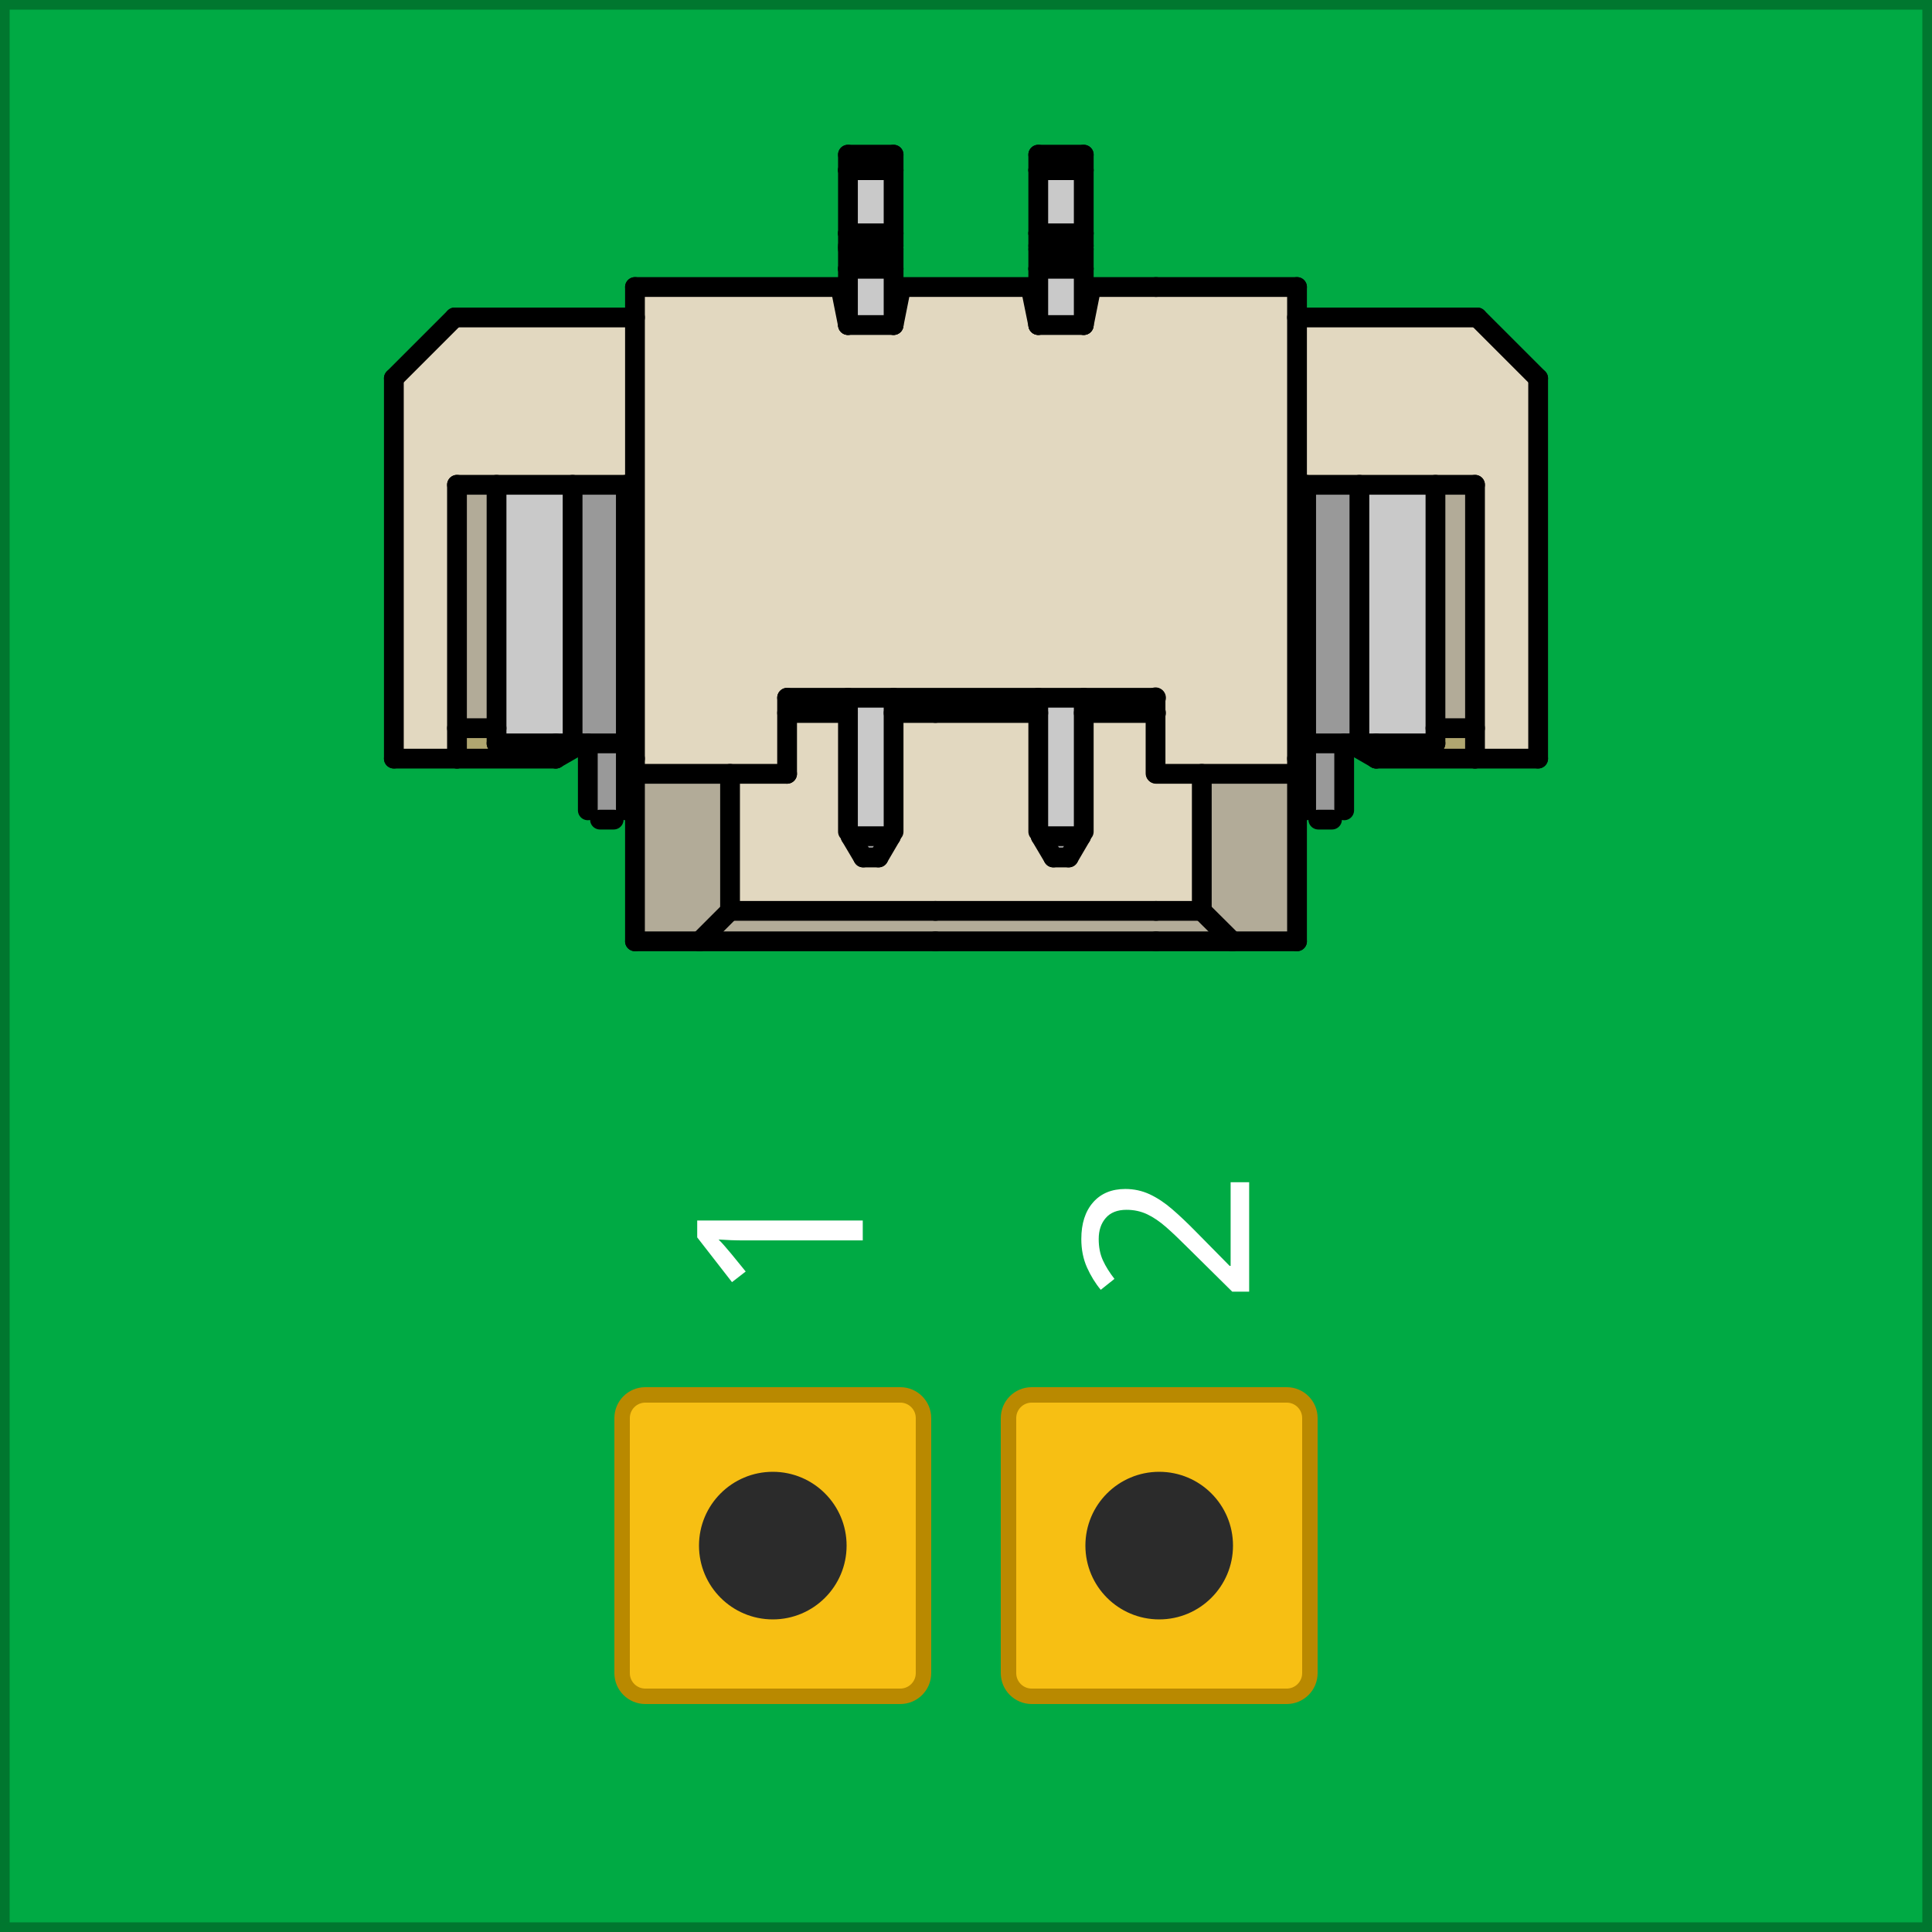
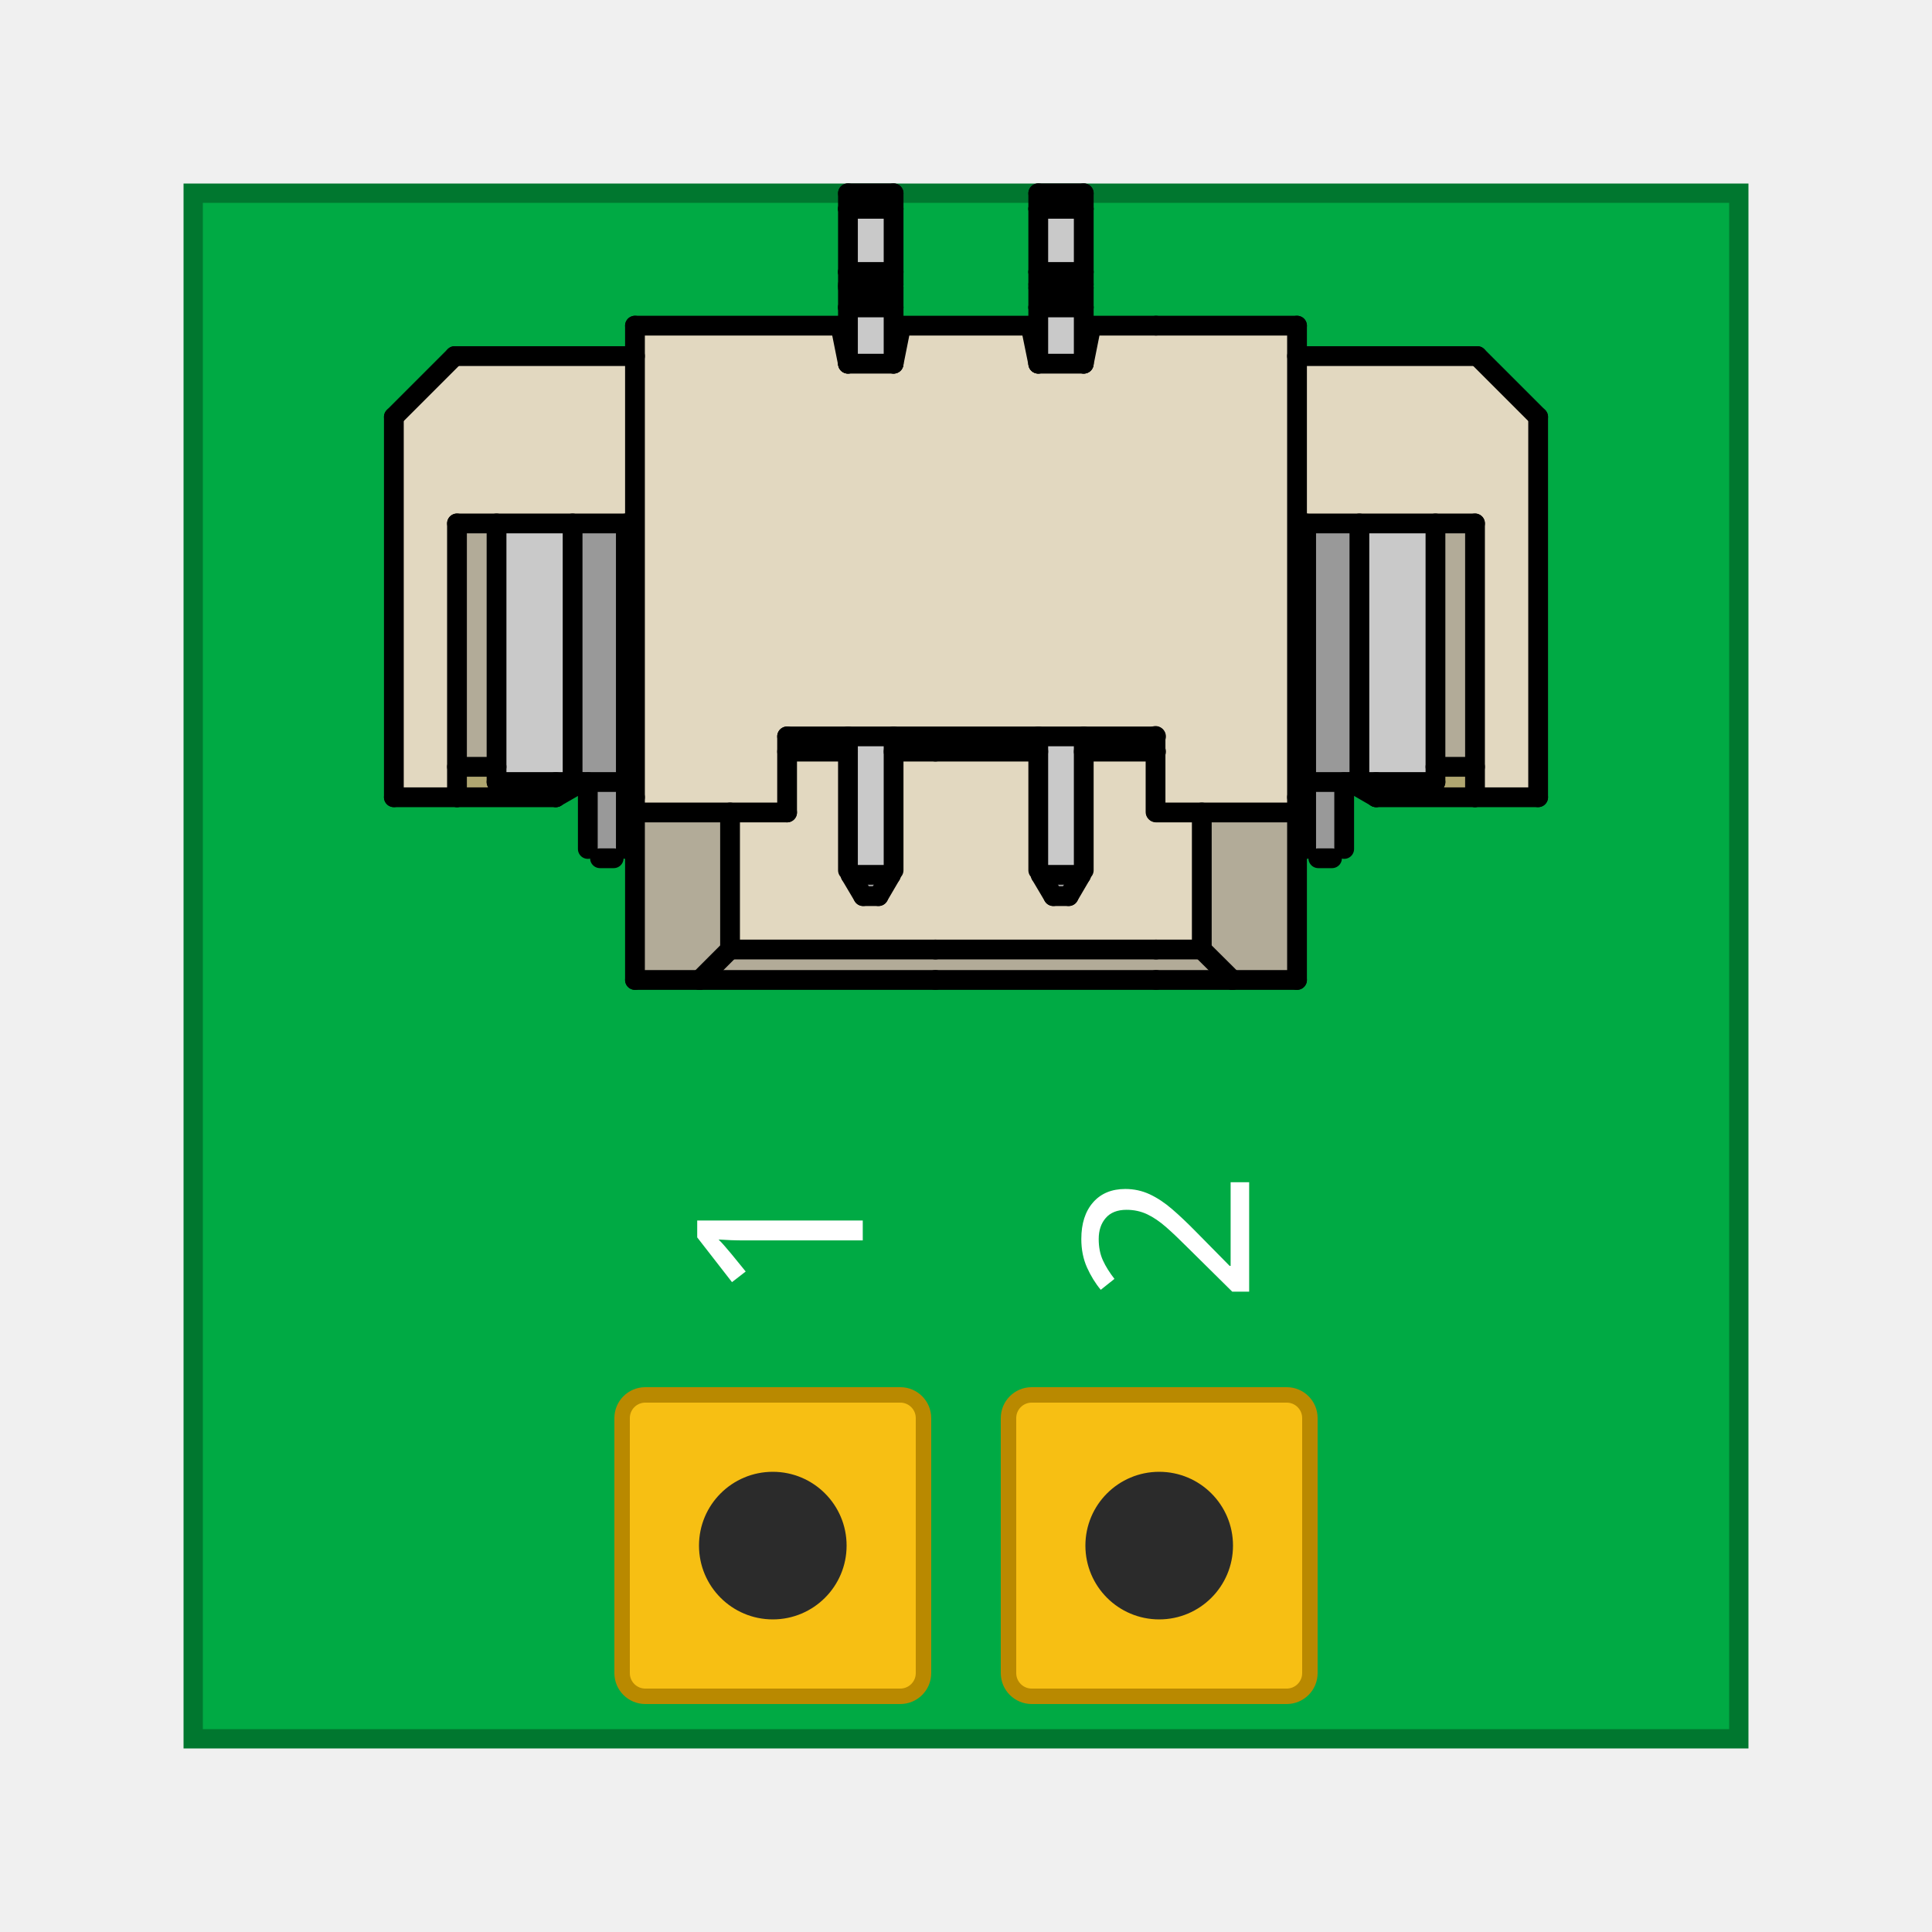
<svg xmlns="http://www.w3.org/2000/svg" width="12.70mm" height="12.70mm" viewBox="0 0 500 500">
  <g id="breadboard">
-     <rect x="0" y="0" width="500" height="500" fill="#00aa44" stroke="#00772f" stroke-width="5" />
-     <g transform="translate(250.0 141.8) scale(39.37) translate(-0.000 -2.585)">
+     <rect x="50" y="50" width="400" height="400" fill="#00aa44" stroke="#00772f" stroke-width="5" />
+     <g transform="translate(250.0 151.8) scale(39.37) translate(-0.000 -2.585)">
      <g id="icon">
        <path d="M -2.179,4.077 H 2.184 V 5.095 5.159 H -1.219 -2.179 Z" fill="#c9c9c9" fill-rule="evenodd" stroke="none" id="path599-9-9-1-8" style="fill:#b2ab98;fill-opacity:1;stroke-width:2.357" />
        <path d="M -0.776 3.670 L -0.776 3.570 L -0.476 3.570 L -0.476 3.670 L -0.476 4.450 L -0.476 3.670 L -0.201 3.670 L 0.475 3.670 L 0.475 4.450 L 0.475 3.670 L 0.475 3.570 L 0.774 3.570 L 0.774 3.670 L 0.774 4.450 L 0.774 3.670 L 1.249 3.670 L 0.774 3.670 L 0.774 3.570 L 1.249 3.570 L 0.774 3.570 L 0.475 3.570 L -0.476 3.570 L -0.776 3.570 L -1.176 3.570 L -1.176 3.670 L -1.176 4.070 L -1.551 4.070 L -2.176 4.070 L -2.176 3.970 L -2.176 1.070 L -2.176 0.870 L -0.826 0.870 L -0.776 1.120 L -0.476 1.120 L -0.426 0.870 L 0.424 0.870 L 0.475 1.120 L 0.774 1.120 L 0.824 0.870 L 1.249 0.870 L 2.176 0.870 L 2.176 1.070 L 2.176 3.970 L 2.176 4.070 L 1.550 4.070 L 1.249 4.070 L 1.550 4.070 L 1.550 4.971 L 1.249 4.971 L -0.201 4.971 L -1.551 4.971 L -1.551 4.070 L -1.176 4.070 L -1.176 3.670 L -0.776 3.670 L -0.776 4.450 Z" fill="#e2d8c0" fill-rule="evenodd" stroke="none" id="path591" />
        <path d="M -2.176 1.070 L -2.176 3.970 L -2.226 3.870 L -2.226 2.170 L -2.586 2.170 L -3.086 2.170 L -3.346 2.170 L -3.346 3.770 L -3.346 3.970 L -3.761 3.970 L -3.761 1.470 L -3.361 1.070 Z" fill="#c9c9c9" fill-rule="evenodd" stroke="none" id="path593" style="fill:#e2d8c0;fill-opacity:1" />
        <path d="M 2.176 3.970 L 2.176 1.070 L 3.361 1.070 L 3.761 1.470 L 3.761 3.970 L 3.346 3.970 L 3.346 3.770 L 3.346 2.170 L 3.086 2.170 L 2.586 2.170 L 2.225 2.170 L 2.225 3.870 Z" fill="#c9c9c9" fill-rule="evenodd" stroke="none" id="path595" style="fill:#e2d8c0;fill-opacity:1" />
        <path d="M -3.086 2.170 L -2.586 2.170 L -2.586 3.870 L -2.696 3.870 L -3.086 3.870 L -3.086 3.770 Z" fill="#c9c9c9" fill-rule="evenodd" stroke="none" id="path597" />
        <path d="m -2.542,2.163 h 0.34 v 2.164 h -0.075 -0.265 V 4.199 Z" fill="#c9c9c9" fill-rule="evenodd" stroke="none" id="path597-5" style="fill:#999999;stroke-width:0.931" />
        <path d="m 2.23,2.189 h 0.304 V 4.327 H 2.467 2.23 V 4.201 Z" fill="#c9c9c9" fill-rule="evenodd" stroke="none" id="path597-5-8" style="fill:#999999;stroke-width:0.875" />
        <path d="M 2.586 2.170 L 3.086 2.170 L 3.086 3.770 L 3.086 3.870 L 2.696 3.870 L 2.586 3.870 Z" fill="#c9c9c9" fill-rule="evenodd" stroke="none" id="path599" />
        <path d="m -0.76,3.59 h 0.284 v 0.926 0.058 h -0.221 -0.062 z" fill="#c9c9c9" fill-rule="evenodd" stroke="none" id="path599-0" style="stroke-width:0.573" />
        <path d="m 0.487,3.58 h 0.284 v 0.931 0.058 H 0.549 0.487 Z" fill="#c9c9c9" fill-rule="evenodd" stroke="none" id="path599-0-9" style="stroke-width:0.575" />
        <path d="m 3.082,2.194 h 0.268 v 1.464 0.092 h -0.209 -0.059 z" fill="#c9c9c9" fill-rule="evenodd" stroke="none" id="path599-9" style="stroke-width:0.701;fill:#b2ab98;fill-opacity:1" />
        <path d="m -3.343,2.179 h 0.268 v 1.464 0.092 h -0.209 -0.059 z" fill="#c9c9c9" fill-rule="evenodd" stroke="none" id="path599-9-9" style="fill:#b2ab98;fill-opacity:1;stroke-width:0.701" />
        <path d="m -3.353,3.755 h 0.268 v 0.209 0.013 h -0.209 -0.059 z" fill="#c9c9c9" fill-rule="evenodd" stroke="none" id="path599-9-9-1" style="fill:#b0a670;fill-opacity:1;stroke-width:0.265" />
        <path d="m 3.101,3.737 h 0.268 v 0.209 0.013 h -0.209 -0.059 z" fill="#c9c9c9" fill-rule="evenodd" stroke="none" id="path599-9-9-1-5" style="fill:#b0a670;fill-opacity:1;stroke-width:0.265" />
        <path d="M -0.476 0.517 L -0.776 0.517 L -0.776 0.102 L -0.476 0.102 Z" fill="#c9c9c9" fill-rule="evenodd" stroke="none" id="path601" />
        <path d="M 0.774 0.517 L 0.475 0.517 L 0.475 0.102 L 0.774 0.102 Z" fill="#c9c9c9" fill-rule="evenodd" stroke="none" id="path603" />
        <path d="M -0.776 0.750 L -0.476 0.750 L -0.476 1.120 L -0.776 1.120 Z" fill="#c9c9c9" fill-rule="evenodd" stroke="none" id="path605" />
        <path d="M 0.475 0.750 L 0.774 0.750 L 0.774 1.120 L 0.475 1.120 Z" fill="#c9c9c9" fill-rule="evenodd" stroke="none" id="path607" />
        <path d="M -0.476 0.750 L -0.776 0.750 L -0.776 0.620 L -0.476 0.620 Z" fill="#c9c9c9" fill-rule="evenodd" stroke="none" id="path609" />
        <path d="M 0.774 0.750 L 0.475 0.750 L 0.475 0.620 L 0.774 0.620 Z" fill="#c9c9c9" fill-rule="evenodd" stroke="none" id="path611" />
        <path d="M -0.476 0.102 L -0.776 0.102 L -0.776 0.000 L -0.476 0.000 Z" fill="#c9c9c9" fill-rule="evenodd" stroke="none" id="path613" />
        <path d="M 0.774 0.102 L 0.475 0.102 L 0.475 0.000 L 0.774 0.000 Z" fill="#c9c9c9" fill-rule="evenodd" stroke="none" id="path615" />
        <path d="M 0.491 4.480 L 0.757 4.480 L 0.675 4.620 L 0.574 4.620 Z" fill="#a3a3a3" fill-rule="evenodd" stroke="none" id="path617" />
        <path d="M -0.759 4.480 L -0.493 4.480 L -0.575 4.620 L -0.676 4.620 Z" fill="#a3a3a3" fill-rule="evenodd" stroke="none" id="path619" />
        <path d="M -0.476 0.600 L -0.776 0.600 L -0.776 0.517 L -0.476 0.517 Z" fill="#c9c9c9" fill-rule="evenodd" stroke="none" id="path621" />
        <path d="M 0.774 0.600 L 0.475 0.600 L 0.475 0.517 L 0.774 0.517 Z" fill="#c9c9c9" fill-rule="evenodd" stroke="none" id="path623" />
        <path d="M -2.522 3.870 L -2.696 3.970 L -2.696 3.870 L -2.586 3.870 Z" fill="#a3a3a3" fill-rule="evenodd" stroke="none" id="path625" />
        <path d="M 2.696 3.970 L 2.523 3.870 L 2.586 3.870 L 2.696 3.870 Z" fill="#a3a3a3" fill-rule="evenodd" stroke="none" id="path627" />
        <rect x="-0.826" y="0.000" width="0.400" height="1.120" fill="#c9c9c9" stroke="none" id="rect629" />
        <rect x="-0.826" y="0.000" width="0.400" height="0.102" fill="#a3a3a3" stroke="none" id="rect631" />
        <rect x="0.424" y="0.000" width="0.400" height="1.120" fill="#c9c9c9" stroke="none" id="rect633" />
        <rect x="0.424" y="0.000" width="0.400" height="0.102" fill="#a3a3a3" stroke="none" id="rect635" />
        <path d="M -0.476 0.75 L -0.776 0.75" fill="none" stroke="#000000" stroke-width="0.13" stroke-linecap="round" stroke-linejoin="round" id="path637" />
        <path d="M -0.776 0.75 L -0.776 1.12" fill="none" stroke="#000000" stroke-width="0.13" stroke-linecap="round" stroke-linejoin="round" id="path639" />
        <path d="M -0.476 0.75 L -0.476 1.12" fill="none" stroke="#000000" stroke-width="0.13" stroke-linecap="round" stroke-linejoin="round" id="path641" />
        <path d="M -0.476 0.62 L -0.776 0.62" fill="none" stroke="#000000" stroke-width="0.13" stroke-linecap="round" stroke-linejoin="round" id="path643" />
        <path d="M -0.776 0.62 L -0.776 0.75" fill="none" stroke="#000000" stroke-width="0.13" stroke-linecap="round" stroke-linejoin="round" id="path645" />
        <path d="M -0.476 0.62 L -0.476 0.75" fill="none" stroke="#000000" stroke-width="0.13" stroke-linecap="round" stroke-linejoin="round" id="path647" />
        <path d="M -0.776 0.6 L -0.476 0.6" fill="none" stroke="#000000" stroke-width="0.13" stroke-linecap="round" stroke-linejoin="round" id="path649" />
        <path d="M -0.493 4.48 L -0.759 4.48" fill="none" stroke="#000000" stroke-width="0.13" stroke-linecap="round" stroke-linejoin="round" id="path651" />
        <path d="M -0.776 3.57 L -0.776 4.45" fill="none" stroke="#000000" stroke-width="0.13" stroke-linecap="round" stroke-linejoin="round" id="path653" />
        <path d="M -0.476 3.57 L -0.476 4.45" fill="none" stroke="#000000" stroke-width="0.13" stroke-linecap="round" stroke-linejoin="round" id="path655" />
        <path d="M -0.575 4.62 L -0.676 4.62" fill="none" stroke="#000000" stroke-width="0.13" stroke-linecap="round" stroke-linejoin="round" id="path657" />
        <path d="M -0.493 4.48 L -0.575 4.62" fill="none" stroke="#000000" stroke-width="0.13" stroke-linecap="round" stroke-linejoin="round" id="path659" />
        <path d="M -0.676 4.62 L -0.759 4.48" fill="none" stroke="#000000" stroke-width="0.13" stroke-linecap="round" stroke-linejoin="round" id="path661" />
        <path d="M -0.476 0.517 L -0.776 0.517" fill="none" stroke="#000000" stroke-width="0.13" stroke-linecap="round" stroke-linejoin="round" id="path663" />
        <path d="M -0.776 0.517 L -0.776 0.6" fill="none" stroke="#000000" stroke-width="0.13" stroke-linecap="round" stroke-linejoin="round" id="path665" />
        <path d="M -0.476 0.517 L -0.476 0.6" fill="none" stroke="#000000" stroke-width="0.13" stroke-linecap="round" stroke-linejoin="round" id="path667" />
        <path d="M -0.476 0.102 L -0.776 0.102" fill="none" stroke="#000000" stroke-width="0.13" stroke-linecap="round" stroke-linejoin="round" id="path669" />
        <path d="M -0.776 0.102 L -0.776 0.517" fill="none" stroke="#000000" stroke-width="0.13" stroke-linecap="round" stroke-linejoin="round" id="path671" />
        <path d="M -0.476 0.102 L -0.476 0.517" fill="none" stroke="#000000" stroke-width="0.13" stroke-linecap="round" stroke-linejoin="round" id="path673" />
        <path d="M -0.476 0 L -0.776 0" fill="none" stroke="#000000" stroke-width="0.13" stroke-linecap="round" stroke-linejoin="round" id="path675" />
        <path d="M -0.776 0 L -0.776 0.102" fill="none" stroke="#000000" stroke-width="0.13" stroke-linecap="round" stroke-linejoin="round" id="path677" />
        <path d="M -0.476 0 L -0.476 0.102" fill="none" stroke="#000000" stroke-width="0.13" stroke-linecap="round" stroke-linejoin="round" id="path679" />
        <path d="M 0.475 0.75 L 0.774 0.75" fill="none" stroke="#000000" stroke-width="0.13" stroke-linecap="round" stroke-linejoin="round" id="path681" />
        <path d="M 0.774 0.75 L 0.774 1.12" fill="none" stroke="#000000" stroke-width="0.13" stroke-linecap="round" stroke-linejoin="round" id="path683" />
        <path d="M 0.475 0.75 L 0.475 1.12" fill="none" stroke="#000000" stroke-width="0.13" stroke-linecap="round" stroke-linejoin="round" id="path685" />
        <path d="M 0.475 0.62 L 0.774 0.62" fill="none" stroke="#000000" stroke-width="0.13" stroke-linecap="round" stroke-linejoin="round" id="path687" />
        <path d="M 0.774 0.62 L 0.774 0.75" fill="none" stroke="#000000" stroke-width="0.13" stroke-linecap="round" stroke-linejoin="round" id="path689" />
        <path d="M 0.475 0.62 L 0.475 0.75" fill="none" stroke="#000000" stroke-width="0.13" stroke-linecap="round" stroke-linejoin="round" id="path691" />
        <path d="M 0.774 0.6 L 0.475 0.6" fill="none" stroke="#000000" stroke-width="0.13" stroke-linecap="round" stroke-linejoin="round" id="path693" />
        <path d="M 0.491 4.48 L 0.757 4.48" fill="none" stroke="#000000" stroke-width="0.13" stroke-linecap="round" stroke-linejoin="round" id="path695" />
        <path d="M 0.774 3.57 L 0.774 4.45" fill="none" stroke="#000000" stroke-width="0.13" stroke-linecap="round" stroke-linejoin="round" id="path697" />
        <path d="M 0.475 3.57 L 0.475 4.45" fill="none" stroke="#000000" stroke-width="0.13" stroke-linecap="round" stroke-linejoin="round" id="path699" />
        <path d="M 0.574 4.62 L 0.675 4.62" fill="none" stroke="#000000" stroke-width="0.13" stroke-linecap="round" stroke-linejoin="round" id="path701" />
        <path d="M 0.675 4.62 L 0.757 4.48" fill="none" stroke="#000000" stroke-width="0.13" stroke-linecap="round" stroke-linejoin="round" id="path703" />
        <path d="M 0.491 4.48 L 0.574 4.62" fill="none" stroke="#000000" stroke-width="0.13" stroke-linecap="round" stroke-linejoin="round" id="path705" />
        <path d="M 0.475 0.517 L 0.774 0.517" fill="none" stroke="#000000" stroke-width="0.13" stroke-linecap="round" stroke-linejoin="round" id="path707" />
        <path d="M 0.774 0.517 L 0.774 0.6" fill="none" stroke="#000000" stroke-width="0.13" stroke-linecap="round" stroke-linejoin="round" id="path709" />
        <path d="M 0.475 0.517 L 0.475 0.6" fill="none" stroke="#000000" stroke-width="0.13" stroke-linecap="round" stroke-linejoin="round" id="path711" />
        <path d="M 0.475 0.102 L 0.774 0.102" fill="none" stroke="#000000" stroke-width="0.13" stroke-linecap="round" stroke-linejoin="round" id="path713" />
        <path d="M 0.774 0.102 L 0.774 0.517" fill="none" stroke="#000000" stroke-width="0.13" stroke-linecap="round" stroke-linejoin="round" id="path715" />
        <path d="M 0.475 0.102 L 0.475 0.517" fill="none" stroke="#000000" stroke-width="0.13" stroke-linecap="round" stroke-linejoin="round" id="path717" />
        <path d="M 0.475 0 L 0.774 0" fill="none" stroke="#000000" stroke-width="0.13" stroke-linecap="round" stroke-linejoin="round" id="path719" />
        <path d="M 0.774 0 L 0.774 0.102" fill="none" stroke="#000000" stroke-width="0.13" stroke-linecap="round" stroke-linejoin="round" id="path721" />
        <path d="M 0.475 0 L 0.475 0.102" fill="none" stroke="#000000" stroke-width="0.13" stroke-linecap="round" stroke-linejoin="round" id="path723" />
        <path d="M 1.249 0.87 L 2.176 0.87" fill="none" stroke="#000000" stroke-width="0.13" stroke-linecap="round" stroke-linejoin="round" id="path725" />
        <path d="M 2.176 0.87 L 2.176 4.07" fill="none" stroke="#000000" stroke-width="0.13" stroke-linecap="round" stroke-linejoin="round" id="path727" />
        <path d="M 1.249 4.07 L 2.176 4.07" fill="none" stroke="#000000" stroke-width="0.13" stroke-linecap="round" stroke-linejoin="round" id="path729" />
        <path d="M 1.249 3.57 L -1.176 3.57" fill="none" stroke="#000000" stroke-width="0.13" stroke-linecap="round" stroke-linejoin="round" id="path731" />
        <path d="M -1.176 3.57 L -1.176 4.07" fill="none" stroke="#000000" stroke-width="0.13" stroke-linecap="round" stroke-linejoin="round" id="path733" />
        <path d="m 1.246,3.567 v 0.5" fill="none" stroke="#000000" stroke-width="0.13" stroke-linecap="round" stroke-linejoin="round" id="path733-2" />
        <path d="M -1.176 4.07 L -2.176 4.07" fill="none" stroke="#000000" stroke-width="0.13" stroke-linecap="round" stroke-linejoin="round" id="path735" />
        <path d="M -2.176 0.87 L -2.176 4.07" fill="none" stroke="#000000" stroke-width="0.13" stroke-linecap="round" stroke-linejoin="round" id="path737" />
        <path d="M -0.826 0.87 L -2.176 0.87" fill="none" stroke="#000000" stroke-width="0.13" stroke-linecap="round" stroke-linejoin="round" id="path739" />
        <path d="M -0.826 0.87 L -0.776 1.12" fill="none" stroke="#000000" stroke-width="0.13" stroke-linecap="round" stroke-linejoin="round" id="path741" />
        <path d="M -0.776 1.12 L -0.476 1.12" fill="none" stroke="#000000" stroke-width="0.13" stroke-linecap="round" stroke-linejoin="round" id="path743" />
        <path d="M -0.426 0.87 L -0.476 1.12" fill="none" stroke="#000000" stroke-width="0.13" stroke-linecap="round" stroke-linejoin="round" id="path745" />
        <path d="M 0.424 0.87 L -0.426 0.87" fill="none" stroke="#000000" stroke-width="0.13" stroke-linecap="round" stroke-linejoin="round" id="path747" />
        <path d="M 0.424 0.87 L 0.475 1.12" fill="none" stroke="#000000" stroke-width="0.13" stroke-linecap="round" stroke-linejoin="round" id="path749" />
        <path d="M 0.475 1.12 L 0.774 1.12" fill="none" stroke="#000000" stroke-width="0.13" stroke-linecap="round" stroke-linejoin="round" id="path751" />
        <path d="M 0.824 0.87 L 0.774 1.12" fill="none" stroke="#000000" stroke-width="0.13" stroke-linecap="round" stroke-linejoin="round" id="path753" />
        <path d="M 1.249 0.87 L 0.824 0.87" fill="none" stroke="#000000" stroke-width="0.13" stroke-linecap="round" stroke-linejoin="round" id="path755" />
        <path d="M -1.551 4.971 L -1.751 5.171" fill="none" stroke="#000000" stroke-width="0.13" stroke-linecap="round" stroke-linejoin="round" id="path757" />
        <path d="M -2.176 5.171 L -1.751 5.171" fill="none" stroke="#000000" stroke-width="0.13" stroke-linecap="round" stroke-linejoin="round" id="path759" />
        <path d="M -1.551 4.971 L -1.551 4.07" fill="none" stroke="#000000" stroke-width="0.13" stroke-linecap="round" stroke-linejoin="round" id="path761" />
        <path d="M -2.176 4.07 L -2.176 5.171" fill="none" stroke="#000000" stroke-width="0.13" stroke-linecap="round" stroke-linejoin="round" id="path763" />
        <path d="M 2.176 5.171 L 1.751 5.171" fill="none" stroke="#000000" stroke-width="0.13" stroke-linecap="round" stroke-linejoin="round" id="path765" />
        <path d="M 1.55 4.971 L 1.751 5.171" fill="none" stroke="#000000" stroke-width="0.13" stroke-linecap="round" stroke-linejoin="round" id="path767" />
        <path d="M 1.55 4.971 L 1.55 4.07" fill="none" stroke="#000000" stroke-width="0.13" stroke-linecap="round" stroke-linejoin="round" id="path769" />
        <path d="M 2.176 4.07 L 2.176 5.171" fill="none" stroke="#000000" stroke-width="0.13" stroke-linecap="round" stroke-linejoin="round" id="path771" />
        <path d="M -3.761 3.97 L -3.761 1.47" fill="none" stroke="#000000" stroke-width="0.13" stroke-linecap="round" stroke-linejoin="round" id="path773" />
        <path d="M -3.361 1.07 L -3.761 1.47" fill="none" stroke="#000000" stroke-width="0.13" stroke-linecap="round" stroke-linejoin="round" id="path775" />
        <path d="M -3.361 1.07 L -2.176 1.07" fill="none" stroke="#000000" stroke-width="0.13" stroke-linecap="round" stroke-linejoin="round" id="path777" />
        <path d="M -2.176 3.97 L -2.226 3.87" fill="none" stroke="#000000" stroke-width="0.13" stroke-linecap="round" stroke-linejoin="round" id="path779" />
        <path d="M -2.226 2.17 L -2.226 3.87" fill="none" stroke="#000000" stroke-width="0.13" stroke-linecap="round" stroke-linejoin="round" id="path781" />
        <path d="M -2.226 2.17 L -3.346 2.17" fill="none" stroke="#000000" stroke-width="0.13" stroke-linecap="round" stroke-linejoin="round" id="path783" />
        <path d="M -3.346 2.17 L -3.346 3.97" fill="none" stroke="#000000" stroke-width="0.13" stroke-linecap="round" stroke-linejoin="round" id="path785" />
        <path d="M -3.346 3.97 L -3.761 3.97" fill="none" stroke="#000000" stroke-width="0.13" stroke-linecap="round" stroke-linejoin="round" id="path787" />
        <path d="M 3.346 2.17 L 3.346 3.97" fill="none" stroke="#000000" stroke-width="0.13" stroke-linecap="round" stroke-linejoin="round" id="path789" />
        <path d="M 2.225 2.17 L 3.346 2.17" fill="none" stroke="#000000" stroke-width="0.13" stroke-linecap="round" stroke-linejoin="round" id="path791" />
        <path d="M 2.225 2.17 L 2.225 3.87" fill="none" stroke="#000000" stroke-width="0.13" stroke-linecap="round" stroke-linejoin="round" id="path793" />
        <path d="M 2.176 3.97 L 2.225 3.87" fill="none" stroke="#000000" stroke-width="0.13" stroke-linecap="round" stroke-linejoin="round" id="path795" />
        <path d="M 3.361 1.07 L 2.176 1.07" fill="none" stroke="#000000" stroke-width="0.13" stroke-linecap="round" stroke-linejoin="round" id="path797" />
        <path d="M 3.361 1.07 L 3.761 1.47" fill="none" stroke="#000000" stroke-width="0.13" stroke-linecap="round" stroke-linejoin="round" id="path799" />
        <path d="M 3.761 3.97 L 3.761 1.47" fill="none" stroke="#000000" stroke-width="0.13" stroke-linecap="round" stroke-linejoin="round" id="path801" />
        <path d="M 3.346 3.97 L 3.761 3.97" fill="none" stroke="#000000" stroke-width="0.13" stroke-linecap="round" stroke-linejoin="round" id="path803" />
        <path d="M 3.346 3.97 L 2.696 3.97" fill="none" stroke="#000000" stroke-width="0.13" stroke-linecap="round" stroke-linejoin="round" id="path805" />
        <path d="M -2.696 3.97 L -2.522 3.87" fill="none" stroke="#000000" stroke-width="0.13" stroke-linecap="round" stroke-linejoin="round" id="path807" />
        <path d="M 2.523 3.87 L 2.696 3.97" fill="none" stroke="#000000" stroke-width="0.13" stroke-linecap="round" stroke-linejoin="round" id="path809" />
        <path d="M -3.346 3.97 L -2.696 3.97" fill="none" stroke="#000000" stroke-width="0.13" stroke-linecap="round" stroke-linejoin="round" id="path811" />
        <path d="M 0.774 3.67 L 1.249 3.67" fill="none" stroke="#000000" stroke-width="0.13" stroke-linecap="round" stroke-linejoin="round" id="path813" />
        <path d="M -0.776 3.67 L -1.176 3.67" fill="none" stroke="#000000" stroke-width="0.13" stroke-linecap="round" stroke-linejoin="round" id="path815" />
        <path d="M 1.249 4.971 L 1.55 4.971" fill="none" stroke="#000000" stroke-width="0.13" stroke-linecap="round" stroke-linejoin="round" id="path817" />
        <path d="M -0.201 4.971 L 1.249 4.971" fill="none" stroke="#000000" stroke-width="0.13" stroke-linecap="round" stroke-linejoin="round" id="path819" />
        <path d="M 0.475 3.67 L -0.201 3.67" fill="none" stroke="#000000" stroke-width="0.13" stroke-linecap="round" stroke-linejoin="round" id="path821" />
        <path d="M -0.201 4.971 L -1.551 4.971" fill="none" stroke="#000000" stroke-width="0.13" stroke-linecap="round" stroke-linejoin="round" id="path823" />
        <path d="M -0.201 3.67 L -0.476 3.67" fill="none" stroke="#000000" stroke-width="0.13" stroke-linecap="round" stroke-linejoin="round" id="path825" />
        <path d="M -0.201 5.171 L 1.249 5.171" fill="none" stroke="#000000" stroke-width="0.13" stroke-linecap="round" stroke-linejoin="round" id="path827" />
        <path d="M -0.201 5.171 L -1.751 5.171" fill="none" stroke="#000000" stroke-width="0.13" stroke-linecap="round" stroke-linejoin="round" id="path829" />
        <path d="M 1.249 5.171 L 1.751 5.171" fill="none" stroke="#000000" stroke-width="0.13" stroke-linecap="round" stroke-linejoin="round" id="path831" />
        <path d="M 2.586 3.87 L 2.236 3.87" fill="none" stroke="#000000" stroke-width="0.13" stroke-linecap="round" stroke-linejoin="round" id="path833" />
        <path d="M 2.236 2.17 L 2.236 3.87" fill="none" stroke="#000000" stroke-width="0.13" stroke-linecap="round" stroke-linejoin="round" id="path835" />
        <path d="M 2.586 2.17 L 2.586 3.87" fill="none" stroke="#000000" stroke-width="0.13" stroke-linecap="round" stroke-linejoin="round" id="path837" />
        <path d="M 3.086 2.17 L 3.086 3.87" fill="none" stroke="#000000" stroke-width="0.13" stroke-linecap="round" stroke-linejoin="round" id="path839" />
        <path d="M 3.086 3.87 L 2.586 3.87" fill="none" stroke="#000000" stroke-width="0.13" stroke-linecap="round" stroke-linejoin="round" id="path841" />
        <path d="M 2.406 4.371 L 2.316 4.371" fill="none" stroke="#000000" stroke-width="0.13" stroke-linecap="round" stroke-linejoin="round" id="path843" />
        <path d="M 2.486 4.31 L 2.486 3.87" fill="none" stroke="#000000" stroke-width="0.13" stroke-linecap="round" stroke-linejoin="round" id="path845" />
        <path d="M 2.236 4.31 L 2.236 3.87" fill="none" stroke="#000000" stroke-width="0.13" stroke-linecap="round" stroke-linejoin="round" id="path847" />
        <path d="M -2.236 2.17 L -2.236 3.87" fill="none" stroke="#000000" stroke-width="0.13" stroke-linecap="round" stroke-linejoin="round" id="path849" />
        <path d="M -2.586 3.87 L -2.236 3.87" fill="none" stroke="#000000" stroke-width="0.13" stroke-linecap="round" stroke-linejoin="round" id="path851" />
        <path d="M -2.586 2.17 L -2.586 3.87" fill="none" stroke="#000000" stroke-width="0.13" stroke-linecap="round" stroke-linejoin="round" id="path853" />
        <path d="M -3.086 2.17 L -3.086 3.87" fill="none" stroke="#000000" stroke-width="0.13" stroke-linecap="round" stroke-linejoin="round" id="path855" />
        <path d="M -3.086 3.87 L -2.586 3.87" fill="none" stroke="#000000" stroke-width="0.13" stroke-linecap="round" stroke-linejoin="round" id="path857" />
        <path d="M -2.406 4.371 L -2.316 4.371" fill="none" stroke="#000000" stroke-width="0.13" stroke-linecap="round" stroke-linejoin="round" id="path859" />
        <path d="M -2.486 4.31 L -2.486 3.87" fill="none" stroke="#000000" stroke-width="0.13" stroke-linecap="round" stroke-linejoin="round" id="path861" />
        <path d="M -2.236 4.31 L -2.236 3.87" fill="none" stroke="#000000" stroke-width="0.13" stroke-linecap="round" stroke-linejoin="round" id="path863" />
        <path d="M 3.346 3.77 L 3.086 3.77" fill="none" stroke="#000000" stroke-width="0.13" stroke-linecap="round" stroke-linejoin="round" id="path865" />
        <path d="M 2.696 3.97 L 2.696 3.87" fill="none" stroke="#000000" stroke-width="0.13" stroke-linecap="round" stroke-linejoin="round" id="path867" />
        <path d="M -2.696 3.97 L -2.696 3.87" fill="none" stroke="#000000" stroke-width="0.13" stroke-linecap="round" stroke-linejoin="round" id="path869" />
        <path d="M -3.346 3.77 L -3.086 3.77" fill="none" stroke="#000000" stroke-width="0.13" stroke-linecap="round" stroke-linejoin="round" id="path871" />
      </g>
    </g>
    <rect id="connector0pin" connectorname="1" x="161.0" y="361.0" width="78.0" height="78.0" fill="#f7bf13" stroke="#b98900" stroke-width="4" rx="6" />
    <circle cx="200.0" cy="400.0" r="19.1" fill="#2b2b2b" />
    <rect id="connector1pin" connectorname="2" x="261.0" y="361.0" width="78.0" height="78.0" fill="#f7bf13" stroke="#b98900" stroke-width="4" rx="6" />
    <circle cx="300.0" cy="400.0" r="19.1" fill="#2b2b2b" />
    <text x="200.0" y="320.0" font-size="60" fill="#ffffff" text-anchor="middle" dominant-baseline="central" font-family="DroidSans" transform="rotate(-90 200.0 320.0)">1</text>
    <text x="300.0" y="320.0" font-size="60" fill="#ffffff" text-anchor="middle" dominant-baseline="central" font-family="DroidSans" transform="rotate(-90 300.0 320.0)">2</text>
  </g>
</svg>
